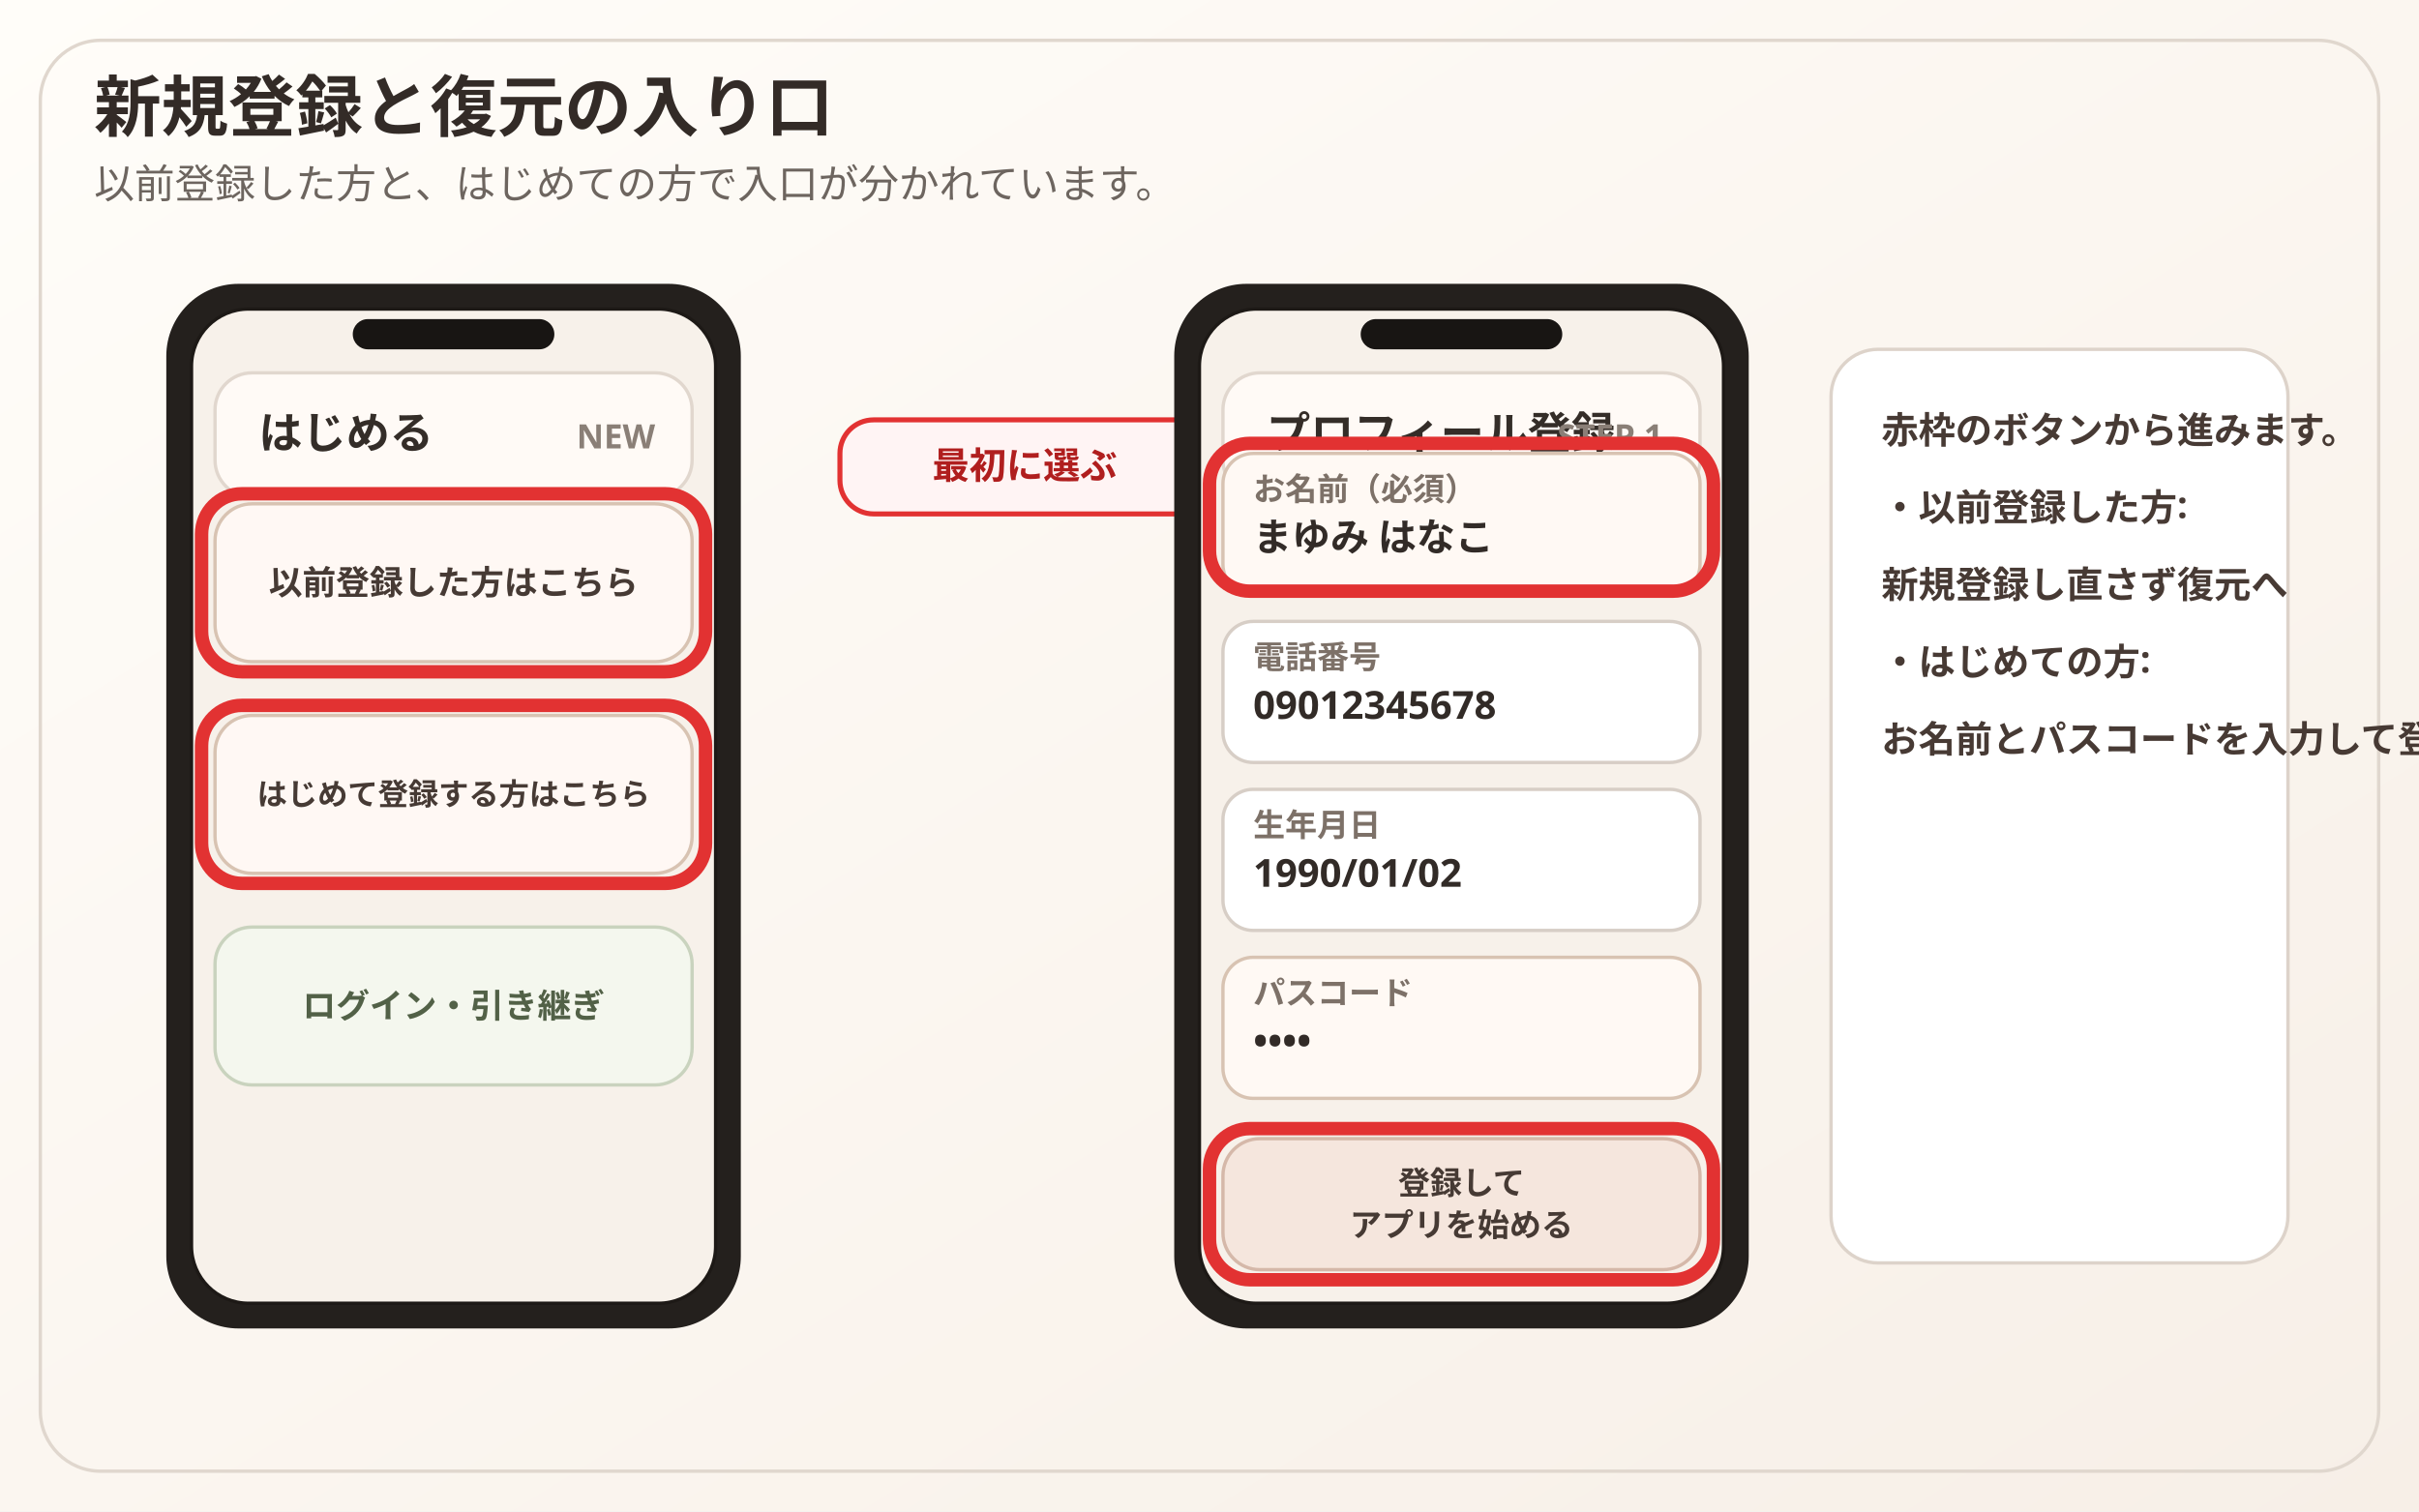
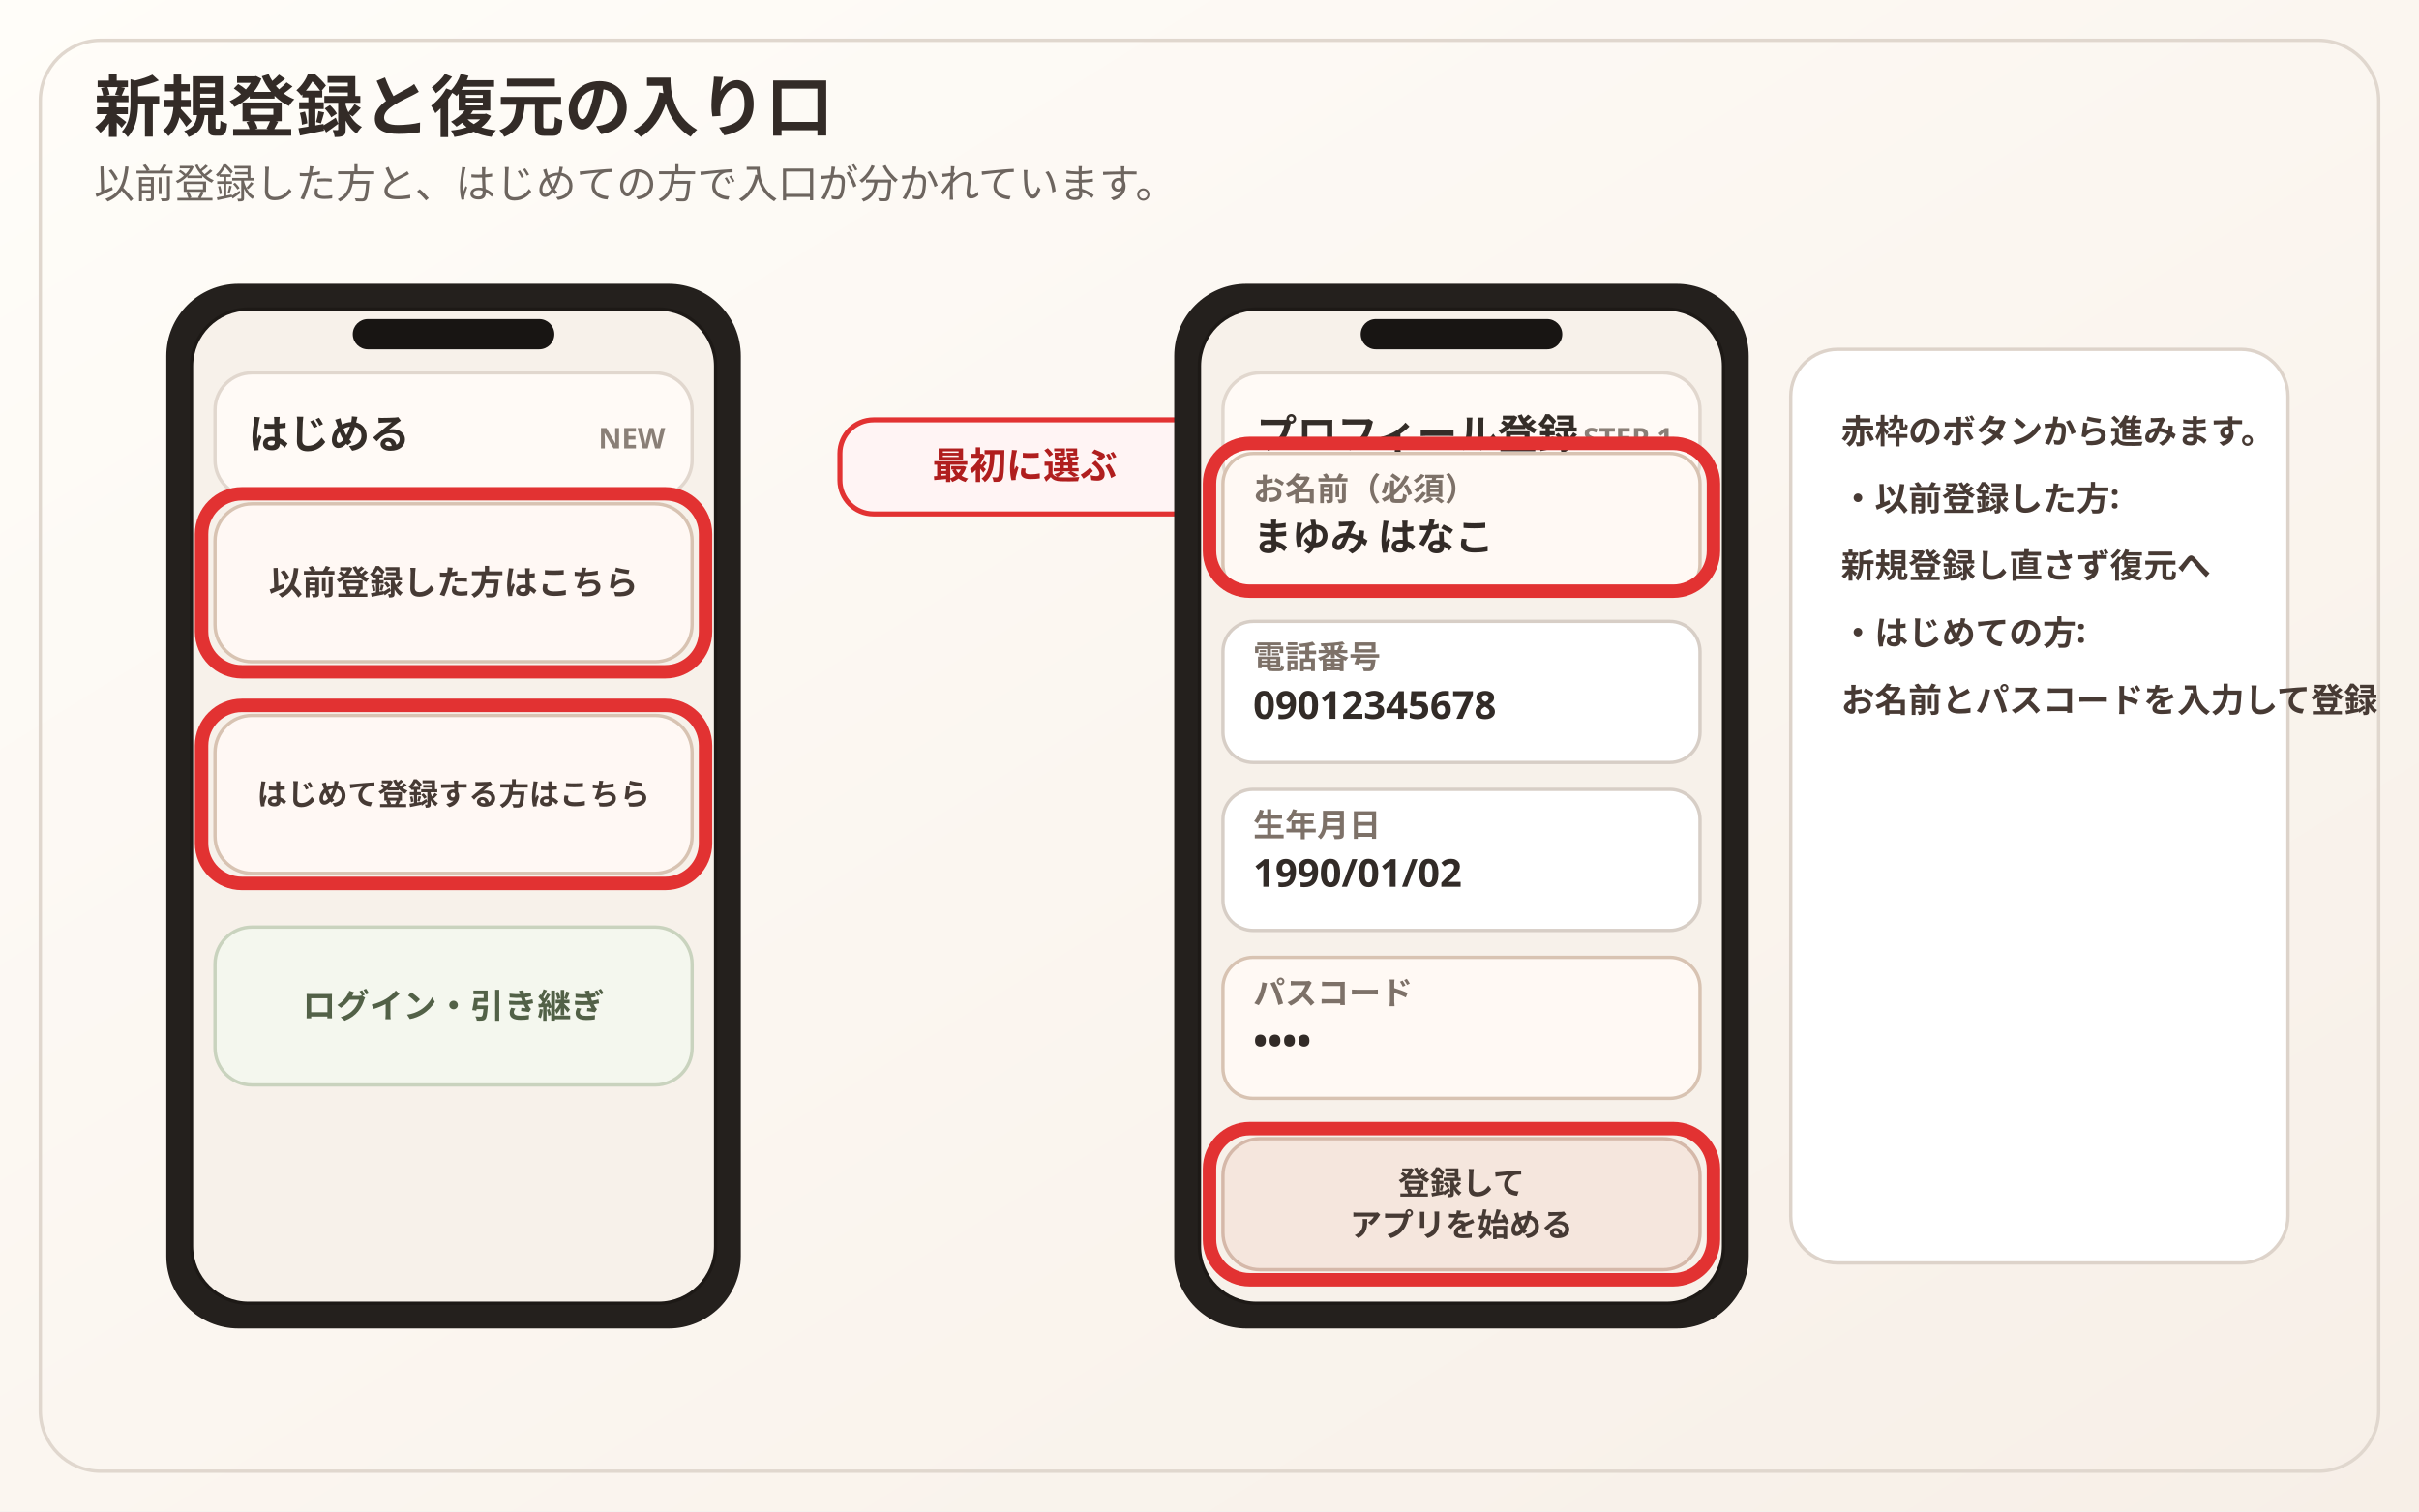
<svg xmlns="http://www.w3.org/2000/svg" width="1440" height="900" viewBox="0 0 1440 900">
  <defs>
    <linearGradient id="bg" x1="0" y1="0" x2="1" y2="1">
      <stop offset="0%" stop-color="#fffdf9" />
      <stop offset="100%" stop-color="#f7efe7" />
    </linearGradient>
  </defs>
  <rect width="1440" height="900" fill="url(#bg)" />
  <rect x="24" y="24" width="1392" height="852" rx="36" fill="none" stroke="#e0d7ce" stroke-width="2" />
  <text x="56" y="78" font-family="Hiragino Sans, Yu Gothic, sans-serif" font-size="40" font-weight="800" fill="#332b27" text-anchor="start">新規登録と復元の入り口</text>
  <text x="56" y="118" font-family="Hiragino Sans, Yu Gothic, sans-serif" font-size="24" font-weight="500" fill="#6d655f" text-anchor="start">以前登録した方と、はじめての方で入口が分かれています。</text>
  <rect x="100" y="170" width="340" height="620" rx="42" fill="#24201d" stroke="#24201d" stroke-width="2" />
  <rect x="114" y="184" width="312" height="592" rx="34" fill="#f7f1ea" stroke="#1d1916" stroke-width="2" />
  <rect x="210" y="190" width="120" height="18" rx="9" fill="#181513" stroke="#181513" stroke-width="0" />
  <rect x="128" y="222" width="284" height="74" rx="22" fill="#fffaf6" stroke="#e1d7ce" stroke-width="2" />
-   <text x="154" y="267" font-family="Hiragino Sans, Yu Gothic, sans-serif" font-size="26" font-weight="700" fill="#342d28" text-anchor="start">はじめる</text>
-   <text x="390" y="267" font-family="Hiragino Sans, Yu Gothic, sans-serif" font-size="20" font-weight="600" fill="#8a7f77" text-anchor="end">NEW</text>
+   <text x="148" y="267" font-family="Hiragino Sans, Yu Gothic, sans-serif" font-size="24" font-weight="700" fill="#342d28" text-anchor="start">はじめる</text>
+   <text x="396" y="267" font-family="Hiragino Sans, Yu Gothic, sans-serif" font-size="17" font-weight="600" fill="#8a7f77" text-anchor="end">NEW</text>
  <rect x="128" y="300" width="284" height="94" rx="22" fill="#fff8f4" stroke="#d8c3b2" stroke-width="2" />
  <text x="270.0" y="354.0" font-family="Hiragino Sans, Yu Gothic, sans-serif" font-size="20" font-weight="700" fill="#463a34" text-anchor="middle">以前登録した方はこちら</text>
  <rect x="128" y="426" width="284" height="94" rx="22" fill="#fff8f4" stroke="#d8c3b2" stroke-width="2" />
  <text x="270.0" y="479.3" font-family="Hiragino Sans, Yu Gothic, sans-serif" font-size="18" font-weight="700" fill="#463a34" text-anchor="middle">はじめて登録する方はこちら</text>
  <rect x="128" y="552" width="284" height="94" rx="22" fill="#f4f7ee" stroke="#c9d3be" stroke-width="2" />
  <text x="270.0" y="606.0" font-family="Hiragino Sans, Yu Gothic, sans-serif" font-size="20" font-weight="700" fill="#526147" text-anchor="middle">ログイン・引き継ぎ</text>
  <rect x="120" y="294" width="300" height="106" rx="24" fill="none" stroke="#e23232" stroke-width="8" />
  <rect x="120" y="420" width="300" height="106" rx="24" fill="none" stroke="#e23232" stroke-width="8" />
  <rect x="500" y="250" width="220" height="56" rx="20" fill="#fff4f4" stroke="#e23232" stroke-width="3" />
  <text x="610" y="285" font-family="Hiragino Sans, Yu Gothic, sans-serif" font-size="22" font-weight="700" fill="#b01e1e" text-anchor="middle">最初に選ぶ</text>
  <rect x="700" y="170" width="340" height="620" rx="42" fill="#24201d" stroke="#24201d" stroke-width="2" />
  <rect x="714" y="184" width="312" height="592" rx="34" fill="#f7f1ea" stroke="#1d1916" stroke-width="2" />
  <rect x="810" y="190" width="120" height="18" rx="9" fill="#181513" stroke="#181513" stroke-width="0" />
  <rect x="728" y="222" width="284" height="74" rx="22" fill="#fffaf6" stroke="#e1d7ce" stroke-width="2" />
-   <text x="754" y="267" font-family="Hiragino Sans, Yu Gothic, sans-serif" font-size="26" font-weight="700" fill="#342d28" text-anchor="start">プロフィール登録</text>
-   <text x="990" y="267" font-family="Hiragino Sans, Yu Gothic, sans-serif" font-size="20" font-weight="600" fill="#8a7f77" text-anchor="end">STEP 1</text>
+   <text x="748" y="267" font-family="Hiragino Sans, Yu Gothic, sans-serif" font-size="24" font-weight="700" fill="#342d28" text-anchor="start">プロフィール登録</text>
+   <text x="996" y="267" font-family="Hiragino Sans, Yu Gothic, sans-serif" font-size="17" font-weight="600" fill="#8a7f77" text-anchor="end">STEP 1</text>
  <rect x="728" y="270" width="284" height="84" rx="18" fill="#fff9f4" stroke="#d8c3b2" stroke-width="2" />
  <text x="746" y="298" font-family="Hiragino Sans, Yu Gothic, sans-serif" font-size="19" font-weight="700" fill="#7d7168" text-anchor="start">お名前（必須）</text>
  <text x="746" y="328" font-family="Hiragino Sans, Yu Gothic, sans-serif" font-size="23" font-weight="600" fill="#322b27" text-anchor="start">まゆみ はなこ</text>
  <rect x="728" y="370" width="284" height="84" rx="18" fill="#ffffff" stroke="#d7cec6" stroke-width="2" />
  <text x="746" y="398" font-family="Hiragino Sans, Yu Gothic, sans-serif" font-size="19" font-weight="700" fill="#7d7168" text-anchor="start">電話番号</text>
  <text x="746" y="428" font-family="Hiragino Sans, Yu Gothic, sans-serif" font-size="23" font-weight="600" fill="#322b27" text-anchor="start">09012345678</text>
  <rect x="728" y="470" width="284" height="84" rx="18" fill="#ffffff" stroke="#d7cec6" stroke-width="2" />
  <text x="746" y="498" font-family="Hiragino Sans, Yu Gothic, sans-serif" font-size="19" font-weight="700" fill="#7d7168" text-anchor="start">生年月日</text>
  <text x="746" y="528" font-family="Hiragino Sans, Yu Gothic, sans-serif" font-size="23" font-weight="600" fill="#322b27" text-anchor="start">1990/01/02</text>
  <rect x="728" y="570" width="284" height="84" rx="18" fill="#fff9f4" stroke="#d8c3b2" stroke-width="2" />
  <text x="746" y="598" font-family="Hiragino Sans, Yu Gothic, sans-serif" font-size="19" font-weight="700" fill="#7d7168" text-anchor="start">パスコード</text>
  <text x="746" y="628" font-family="Hiragino Sans, Yu Gothic, sans-serif" font-size="23" font-weight="600" fill="#322b27" text-anchor="start">••••</text>
  <rect x="728" y="678" width="284" height="78" rx="22" fill="#f5e6dd" stroke="#d5b8a9" stroke-width="2" />
  <text x="870.0" y="711.15" font-family="Hiragino Sans, Yu Gothic, sans-serif" font-size="19" font-weight="700" fill="#463a34" text-anchor="middle">登録して</text>
  <text x="870.0" y="736.15" font-family="Hiragino Sans, Yu Gothic, sans-serif" font-size="19" font-weight="700" fill="#463a34" text-anchor="middle">アプリを始める</text>
  <rect x="720" y="264" width="300" height="88" rx="24" fill="none" stroke="#e23232" stroke-width="8" />
  <rect x="720" y="672" width="300" height="90" rx="24" fill="none" stroke="#e23232" stroke-width="8" />
-   <rect x="1090" y="208" width="272" height="544" rx="28" fill="#fff" stroke="#ddd3ca" stroke-width="2" />
-   <text x="1120" y="264" font-family="Hiragino Sans, Yu Gothic, sans-serif" font-size="22" font-weight="600" fill="#473a34" text-anchor="start">赤枠のボタンから進みます。</text>
-   <text x="1120" y="310" font-family="Hiragino Sans, Yu Gothic, sans-serif" font-size="22" font-weight="600" fill="#473a34" text-anchor="start">・以前登録した方:</text>
-   <text x="1120" y="356" font-family="Hiragino Sans, Yu Gothic, sans-serif" font-size="22" font-weight="600" fill="#473a34" text-anchor="start">  新規登録し直さず復元へ</text>
-   <text x="1120" y="402" font-family="Hiragino Sans, Yu Gothic, sans-serif" font-size="22" font-weight="600" fill="#473a34" text-anchor="start">・はじめての方:</text>
-   <text x="1120" y="448" font-family="Hiragino Sans, Yu Gothic, sans-serif" font-size="22" font-weight="600" fill="#473a34" text-anchor="start">  お名前とパスコードを入力して登録</text>
+   <rect x="1066" y="208" width="296" height="544" rx="28" fill="#fff" stroke="#ddd3ca" stroke-width="2" />
+   <text x="1096" y="264" font-family="Hiragino Sans, Yu Gothic, sans-serif" font-size="20" font-weight="600" fill="#473a34" text-anchor="start">赤枠のボタンから進みます。</text>
+   <text x="1096" y="304" font-family="Hiragino Sans, Yu Gothic, sans-serif" font-size="20" font-weight="600" fill="#473a34" text-anchor="start">・以前登録した方:</text>
+   <text x="1096" y="344" font-family="Hiragino Sans, Yu Gothic, sans-serif" font-size="20" font-weight="600" fill="#473a34" text-anchor="start">  新規登録し直さず復元へ</text>
+   <text x="1096" y="384" font-family="Hiragino Sans, Yu Gothic, sans-serif" font-size="20" font-weight="600" fill="#473a34" text-anchor="start">・はじめての方:</text>
+   <text x="1096" y="424" font-family="Hiragino Sans, Yu Gothic, sans-serif" font-size="20" font-weight="600" fill="#473a34" text-anchor="start">  お名前とパスコードを入力して登録</text>
</svg>
